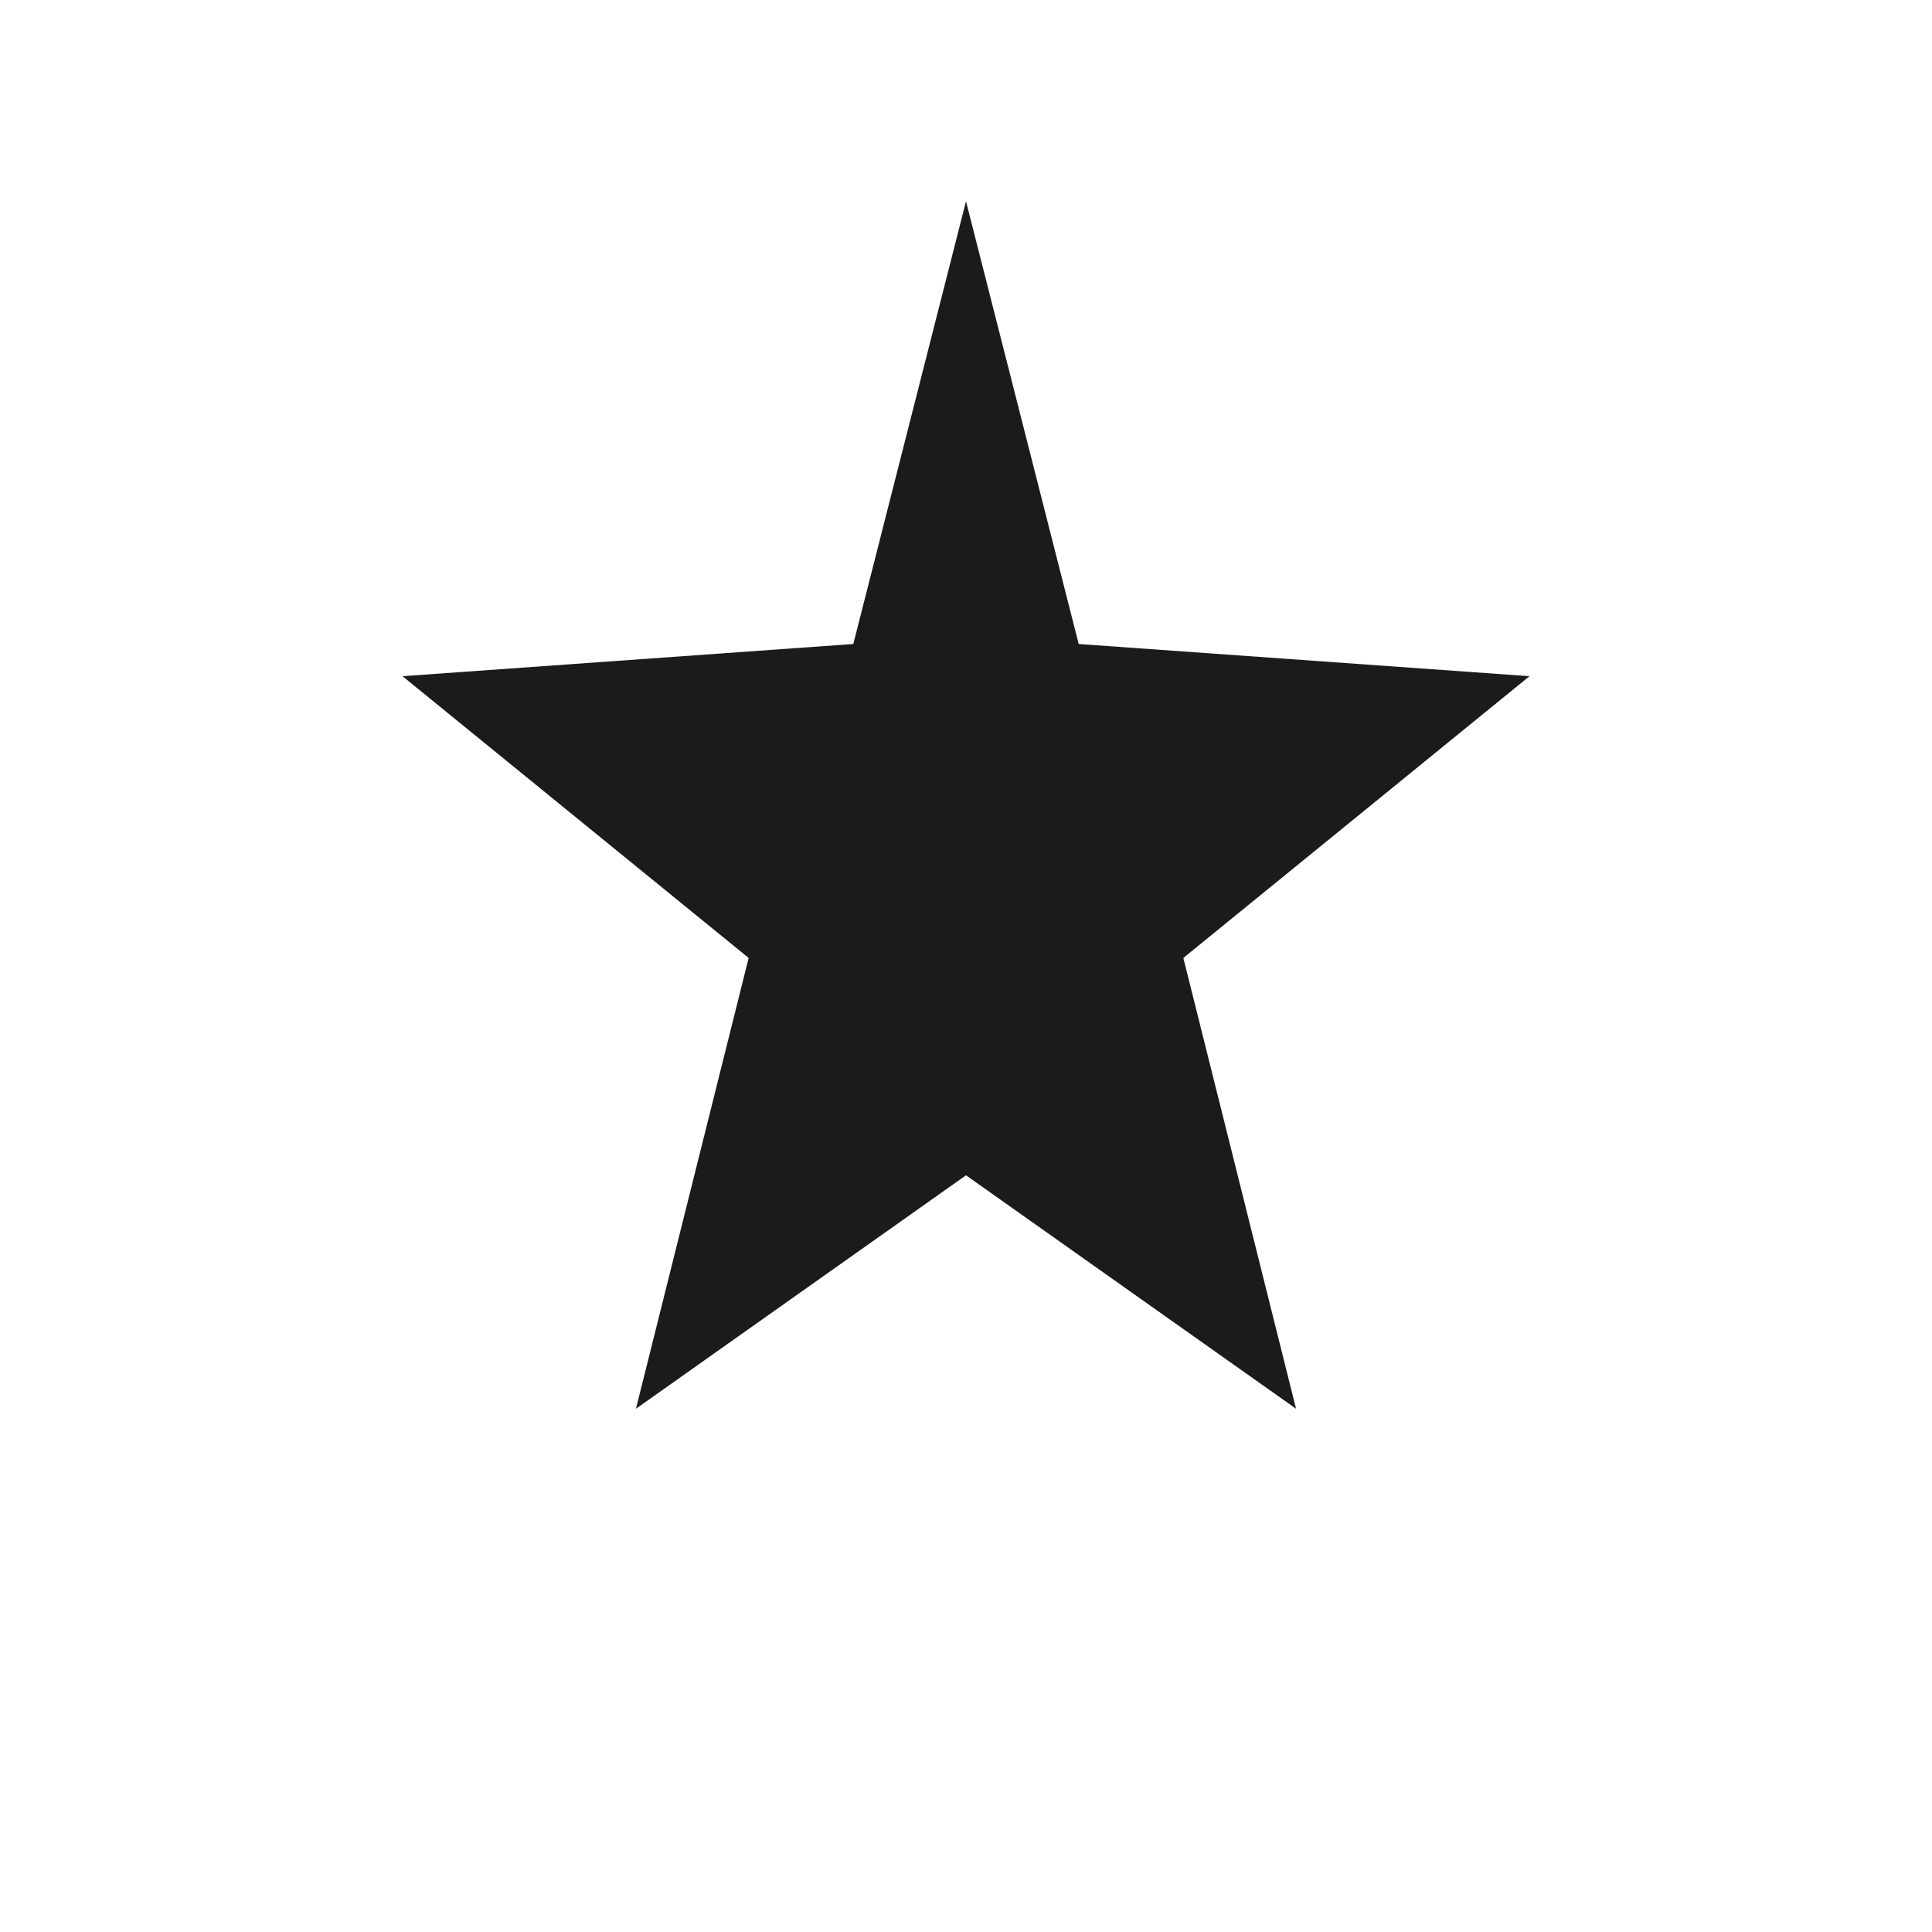
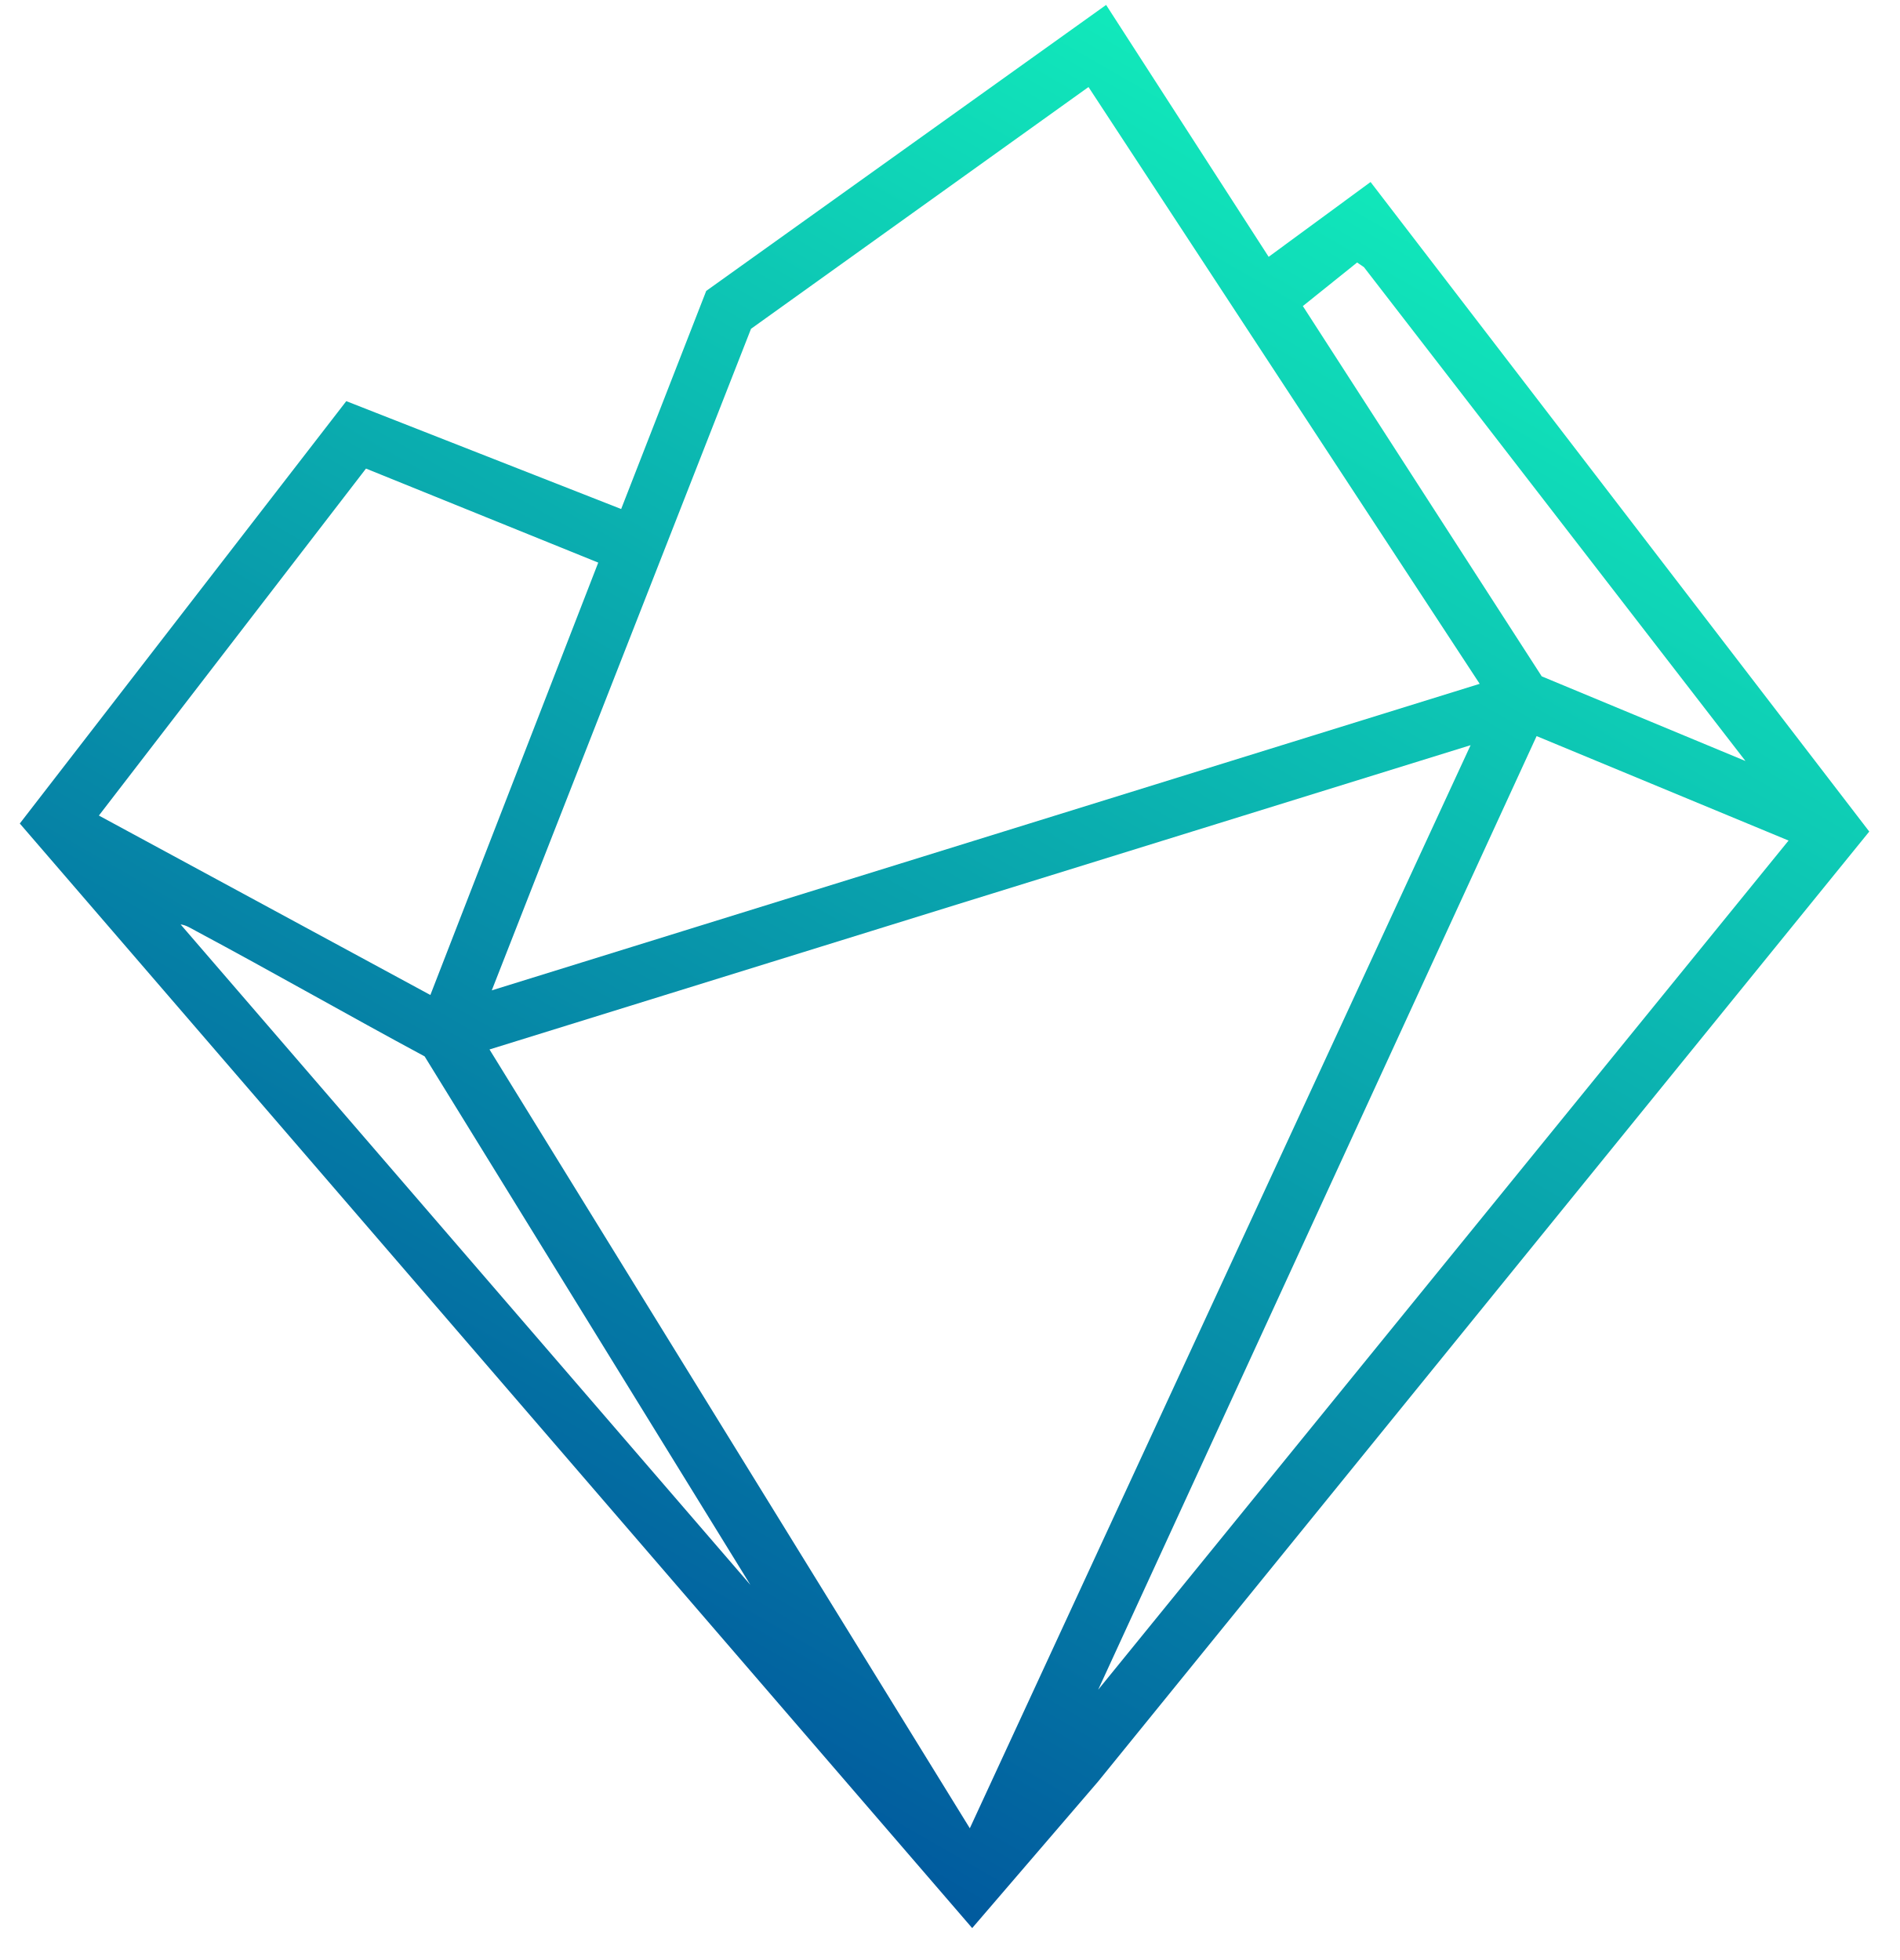
- <svg xmlns="http://www.w3.org/2000/svg" viewBox="0 0 24 24" role="img" aria-label="NanoGPT">
-   <path fill="#1C1B1A" d="M12 2.5 13.4 8l5.6.4-4.3 3.5 1.4 5.6L12 14.6 7.9 17.5l1.4-5.6L5 8.4 10.6 8 12 2.5z" />
-   <circle fill="#1C1B1A" cx="12" cy="12" r="1.6" />
+ <svg xmlns="http://www.w3.org/2000/svg" id="Layer_2" data-name="Layer 2" viewBox="0 0 200.57 206.97">
+   <defs>
+     <style>
+       .cls-1 {
+         fill: url(#linear-gradient);
+       }
+     </style>
+     <linearGradient id="linear-gradient" x1="50.14" y1="173.28" x2="141.6" y2="14.86" gradientUnits="userSpaceOnUse">
+       <stop offset="0" stop-color="#015a9e" />
+       <stop offset="1" stop-color="#11e9bb" />
+     </linearGradient>
+   </defs>
+   <path class="cls-1" d="M133.94,27.12l10.76-7.9,52.65,68.59-81.43,100.33-13.28,15.46L2.09,86.96l34.47-44.6,29.02,11.39,8.98-23.03L116.78.52l17.16,26.6ZM156.22,72.21L114.92,9.19l-35.63,25.53-27.37,69.86,104.3-32.37ZM184.28,80.36l-40.28-52.15-.72-.49-5.73,4.6,25.22,39.1,21.51,8.94ZM45.44,105.06l17.72-45.65-24.52-9.93-28.2,36.64,35,18.95ZM188.83,88.76l-26.6-11.03-46.29,100.7,72.89-89.67ZM155.26,78.69l-103.58,32.13,50.71,82.24,52.87-114.37ZM79.25,167.4l-34.42-55.85c-8.09-4.35-16.06-8.92-24.16-13.25-.49-.26-1.05-.63-1.6-.68l60.18,69.77Z" />
</svg>
